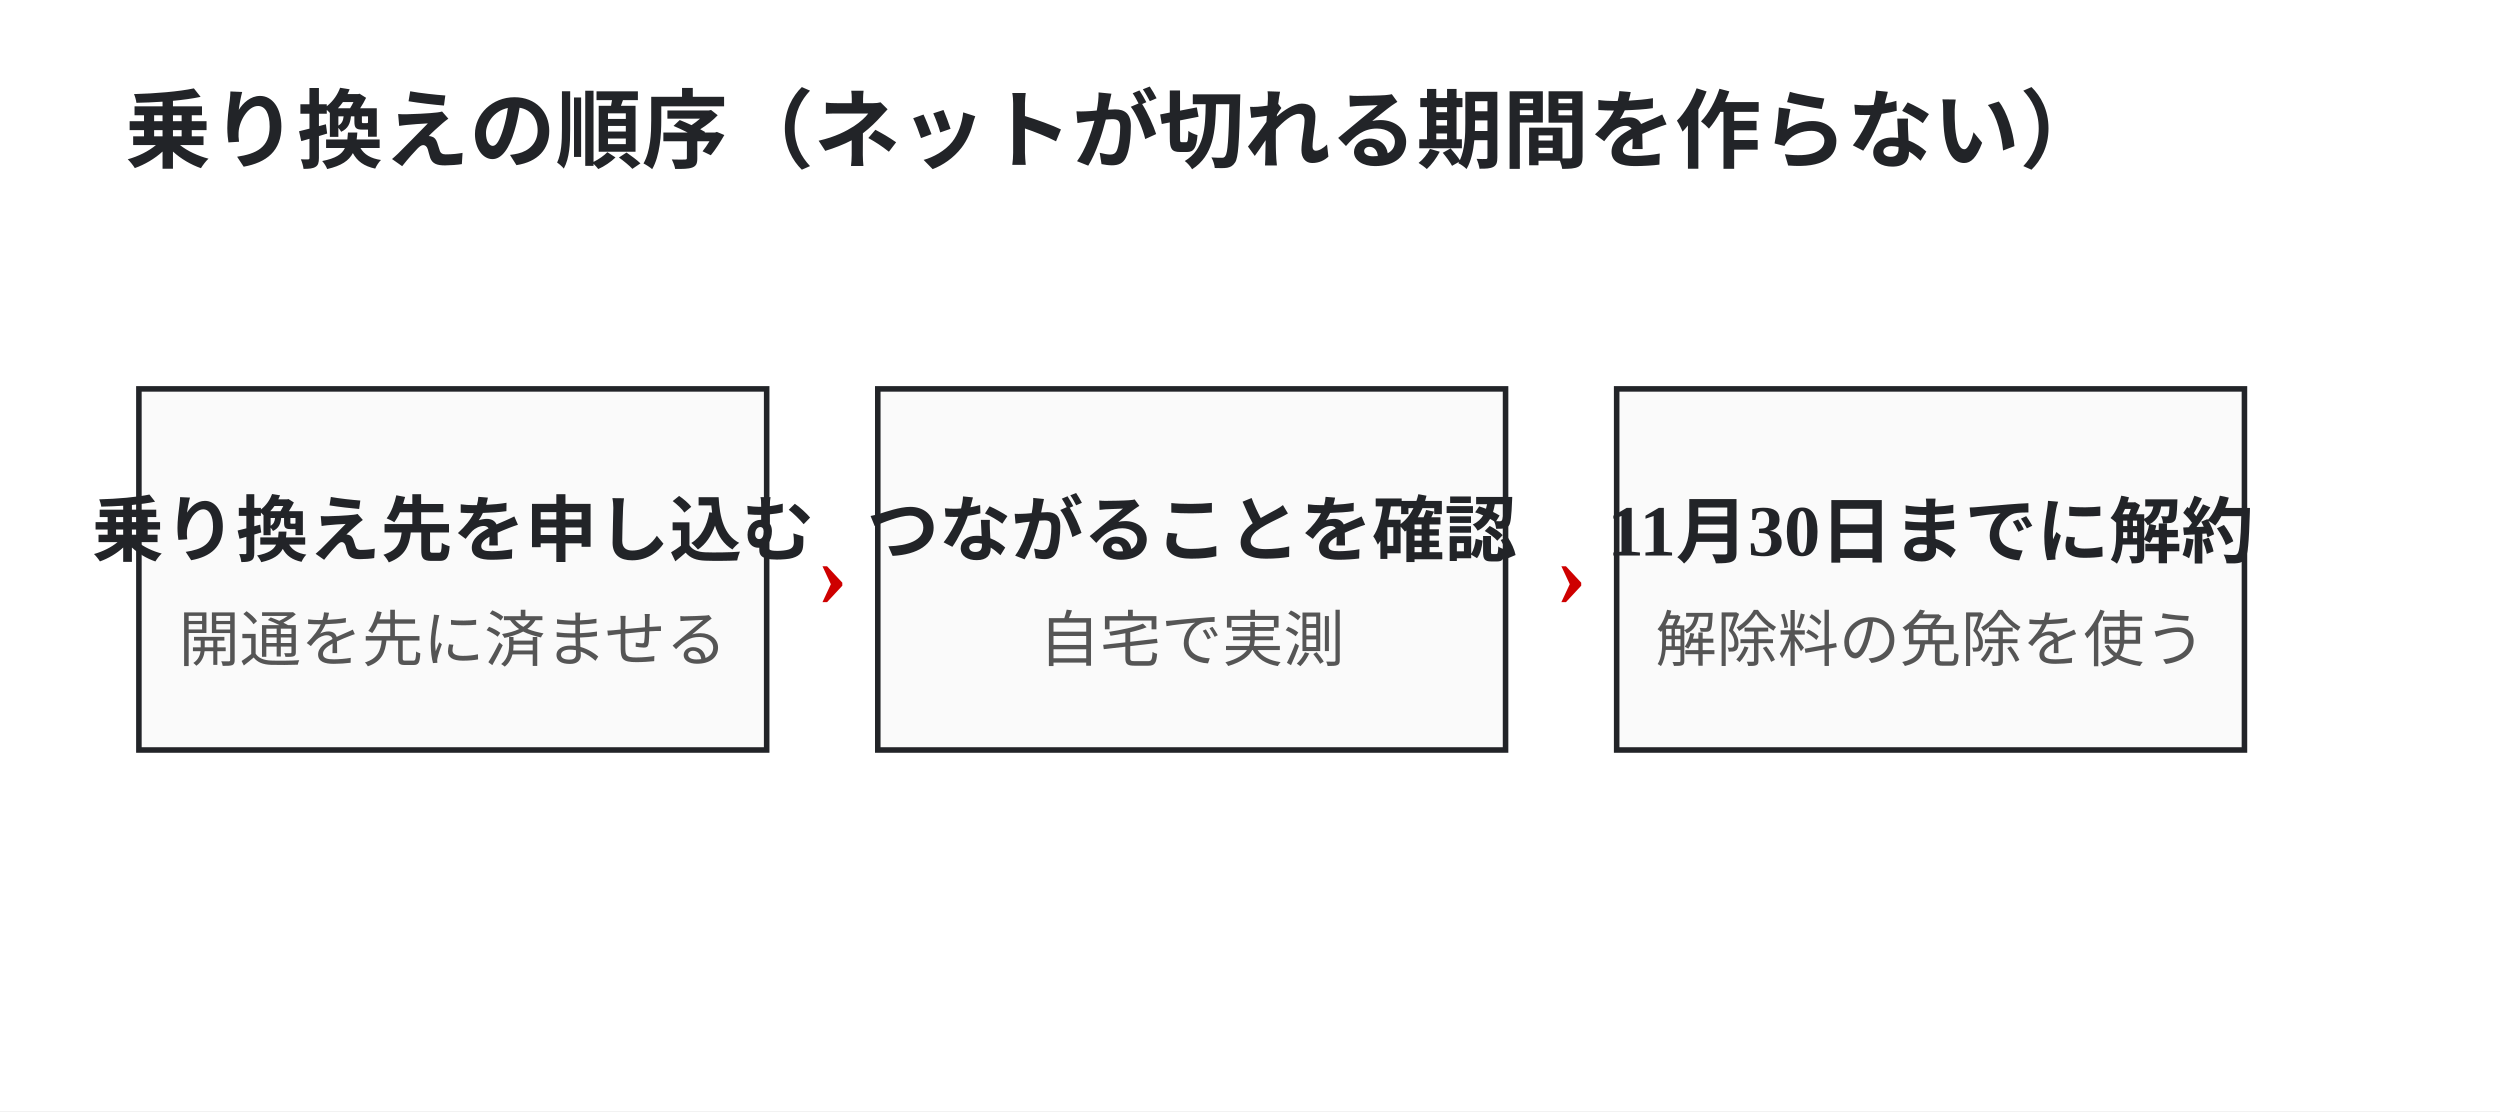
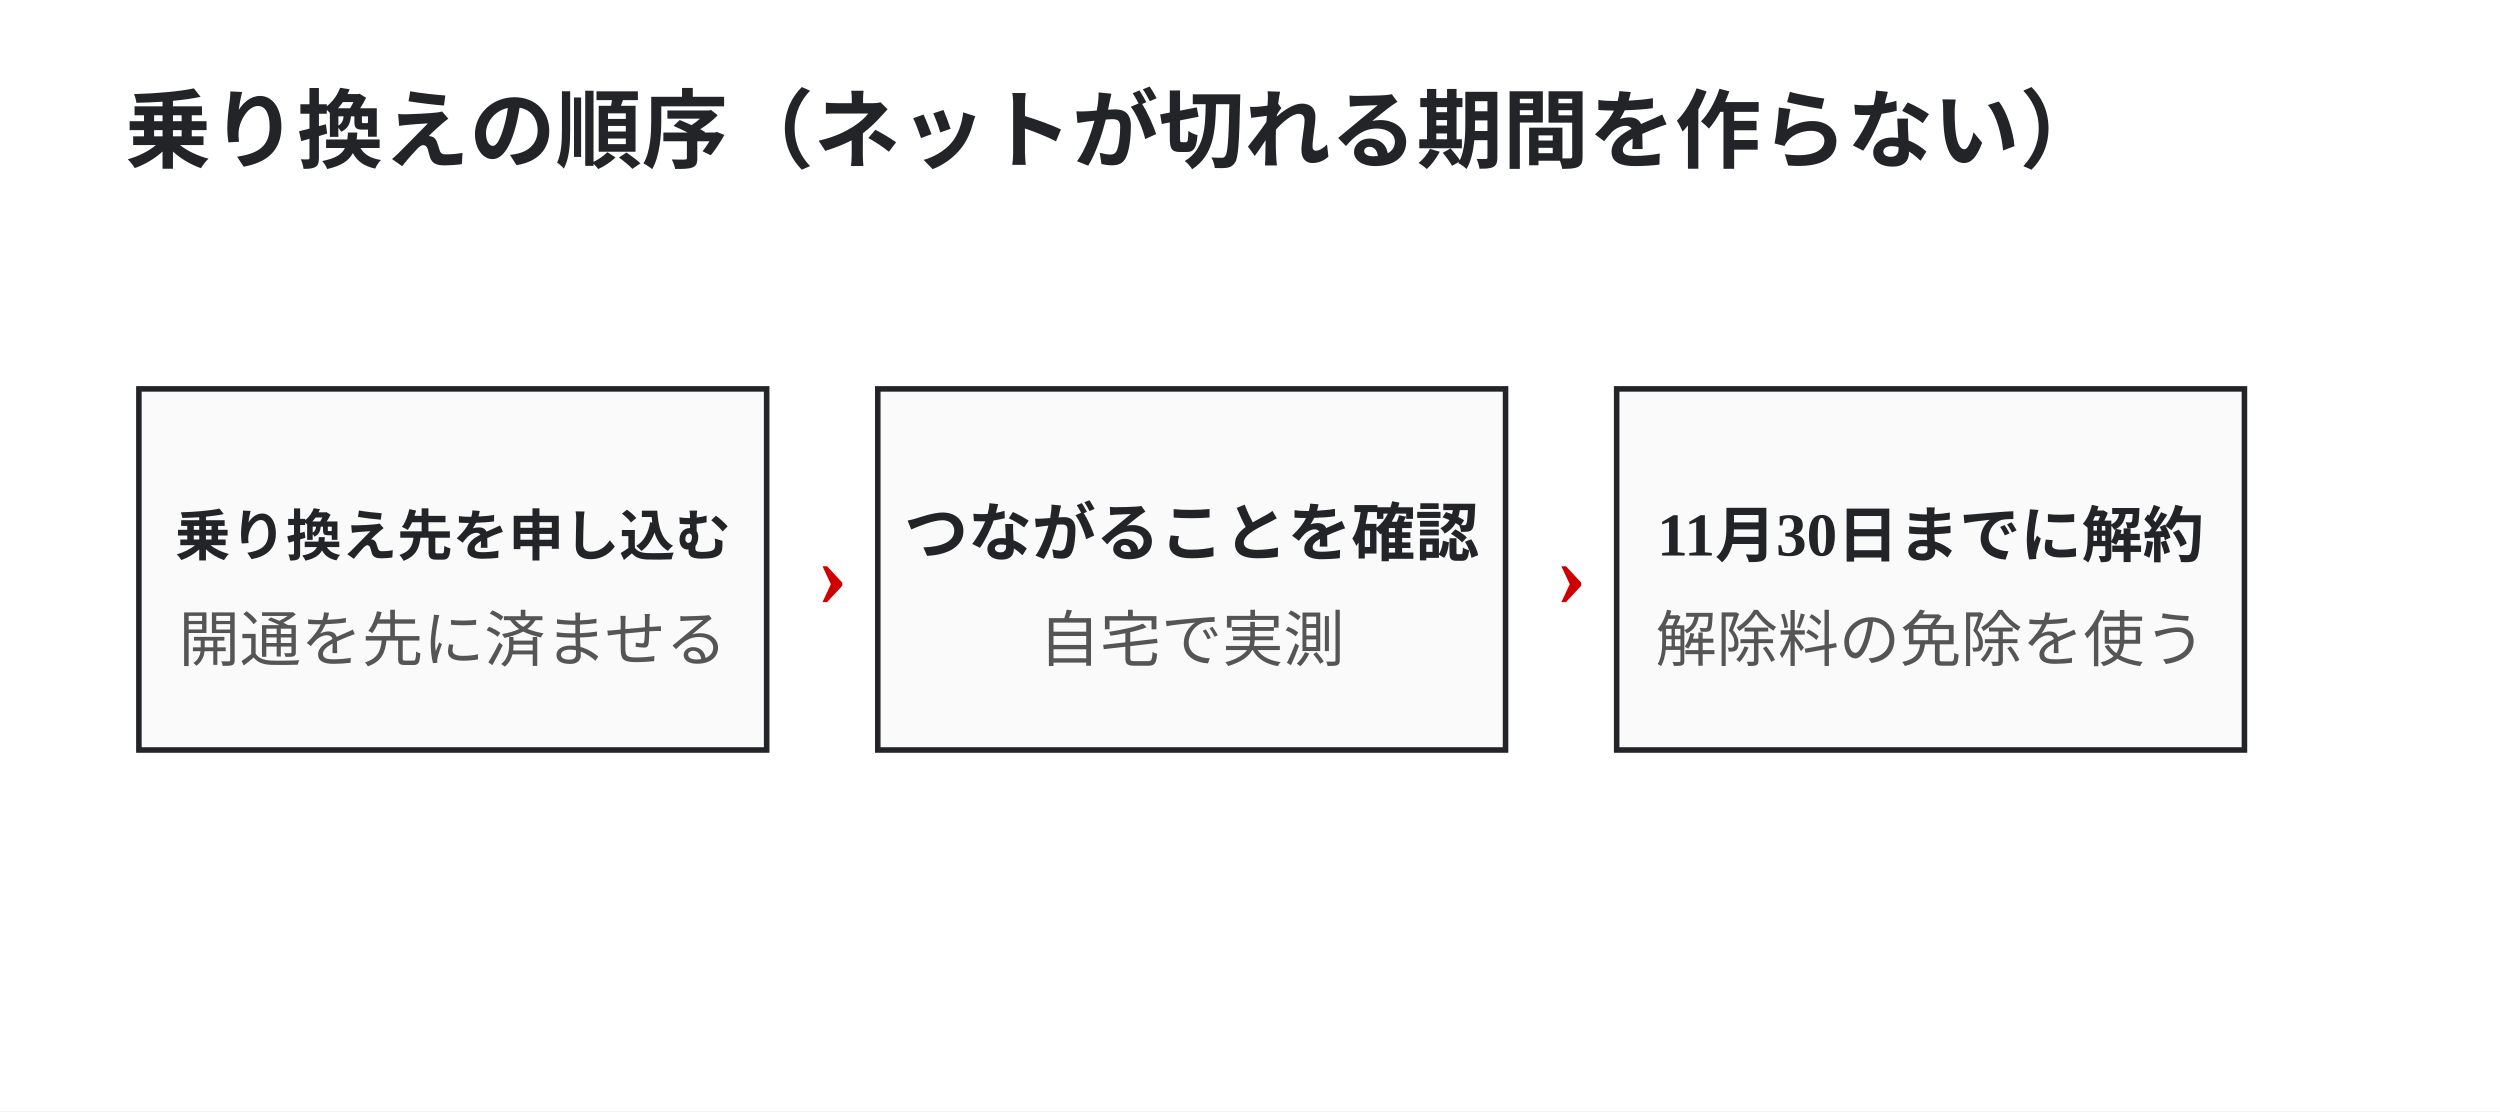
<svg xmlns="http://www.w3.org/2000/svg" width="900" height="400" viewBox="0 0 900 400">
  <rect width="900" height="400" fill="#ffffff" />
  <text x="45" y="58" font-size="31" font-weight="700" fill="#222428">乗り換えの順序（ネットが切れる期間を作らない）</text>
  <rect x="50" y="140" width="226" height="130" fill="#fafafa" stroke="#222428" stroke-width="2" />
-   <text x="163" y="200" font-size="26" font-weight="700" fill="#222428" text-anchor="middle">乗り換え先を申し込む</text>
+   <text x="163" y="200" font-size="20" font-weight="700" fill="#222428" text-anchor="middle">乗り換え先を申し込む</text>
  <text x="163" y="238" font-size="22" fill="#555" text-anchor="middle">開通を先に済ませる</text>
  <text x="294" y="218" font-size="34" font-weight="700" fill="#ce0000">›</text>
  <rect x="316" y="140" width="226" height="130" fill="#fafafa" stroke="#222428" stroke-width="2" />
-   <text x="429" y="200" font-size="26" font-weight="700" fill="#222428" text-anchor="middle">つながることを確認</text>
+   <text x="429" y="200" font-size="23" font-weight="700" fill="#222428" text-anchor="middle">つながることを確認</text>
  <text x="429" y="238" font-size="22" fill="#555" text-anchor="middle">自宅で実測</text>
  <text x="560" y="218" font-size="34" font-weight="700" fill="#ce0000">›</text>
  <rect x="582" y="140" width="226" height="130" fill="#fafafa" stroke="#222428" stroke-width="2" />
-   <text x="695" y="200" font-size="26" font-weight="700" fill="#222428" text-anchor="middle">11月30日までに解約</text>
+   <text x="695" y="200" font-size="22" font-weight="700" fill="#222428" text-anchor="middle">11月30日までに解約</text>
  <text x="695" y="238" font-size="22" fill="#555" text-anchor="middle">解除料の免除を使う</text>
</svg>
